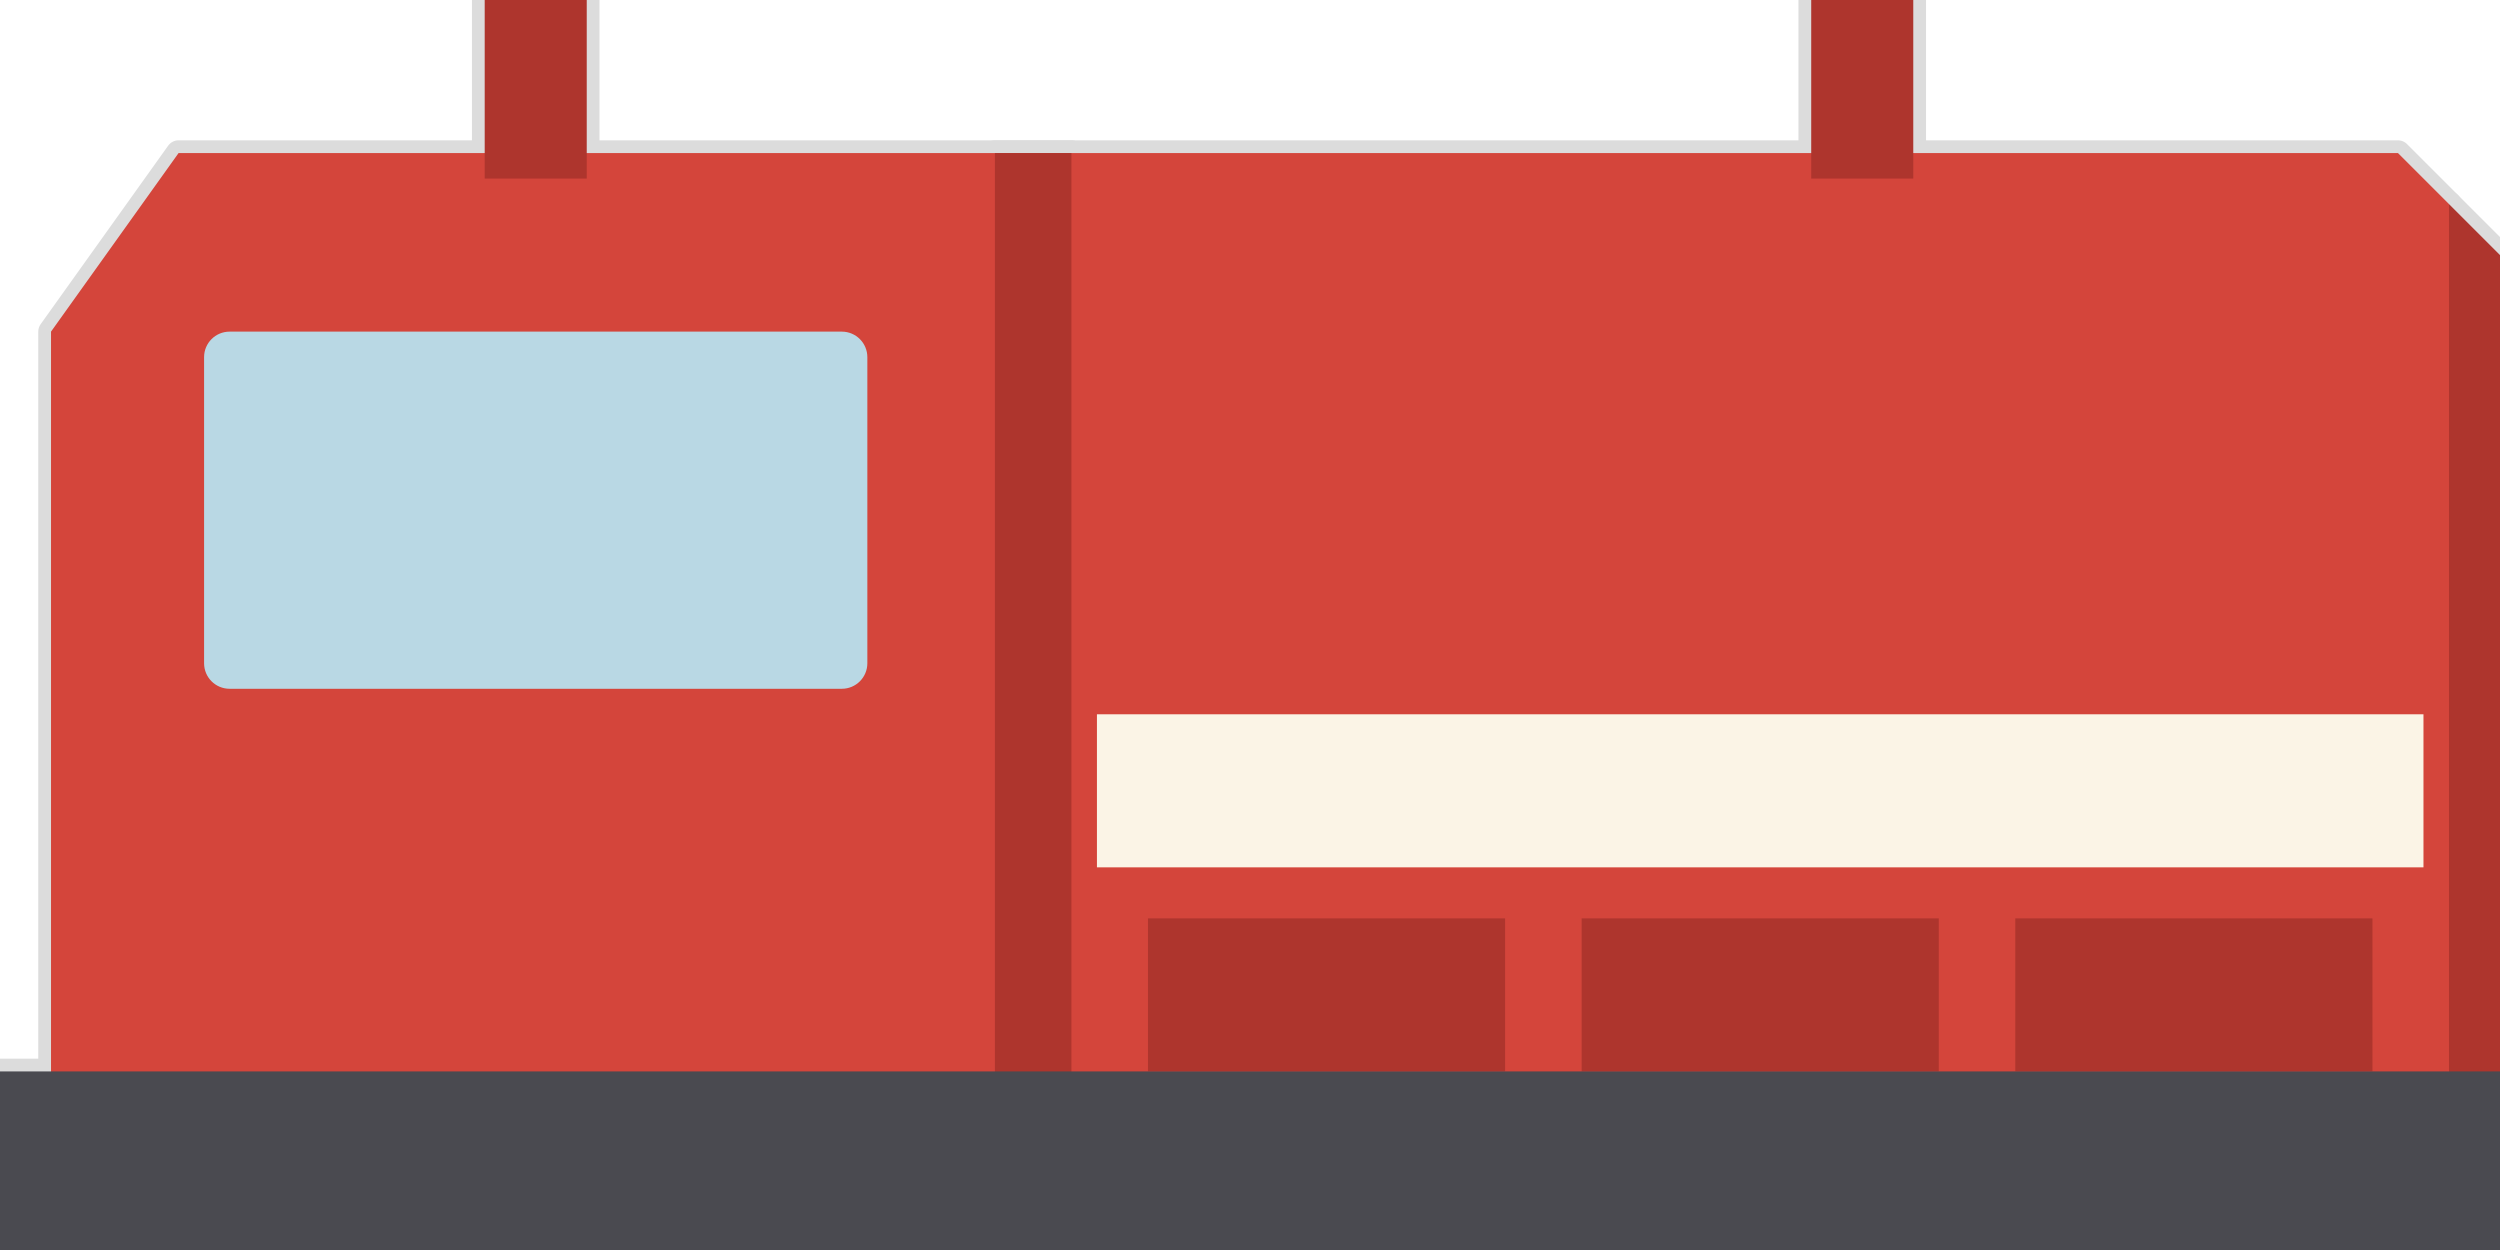
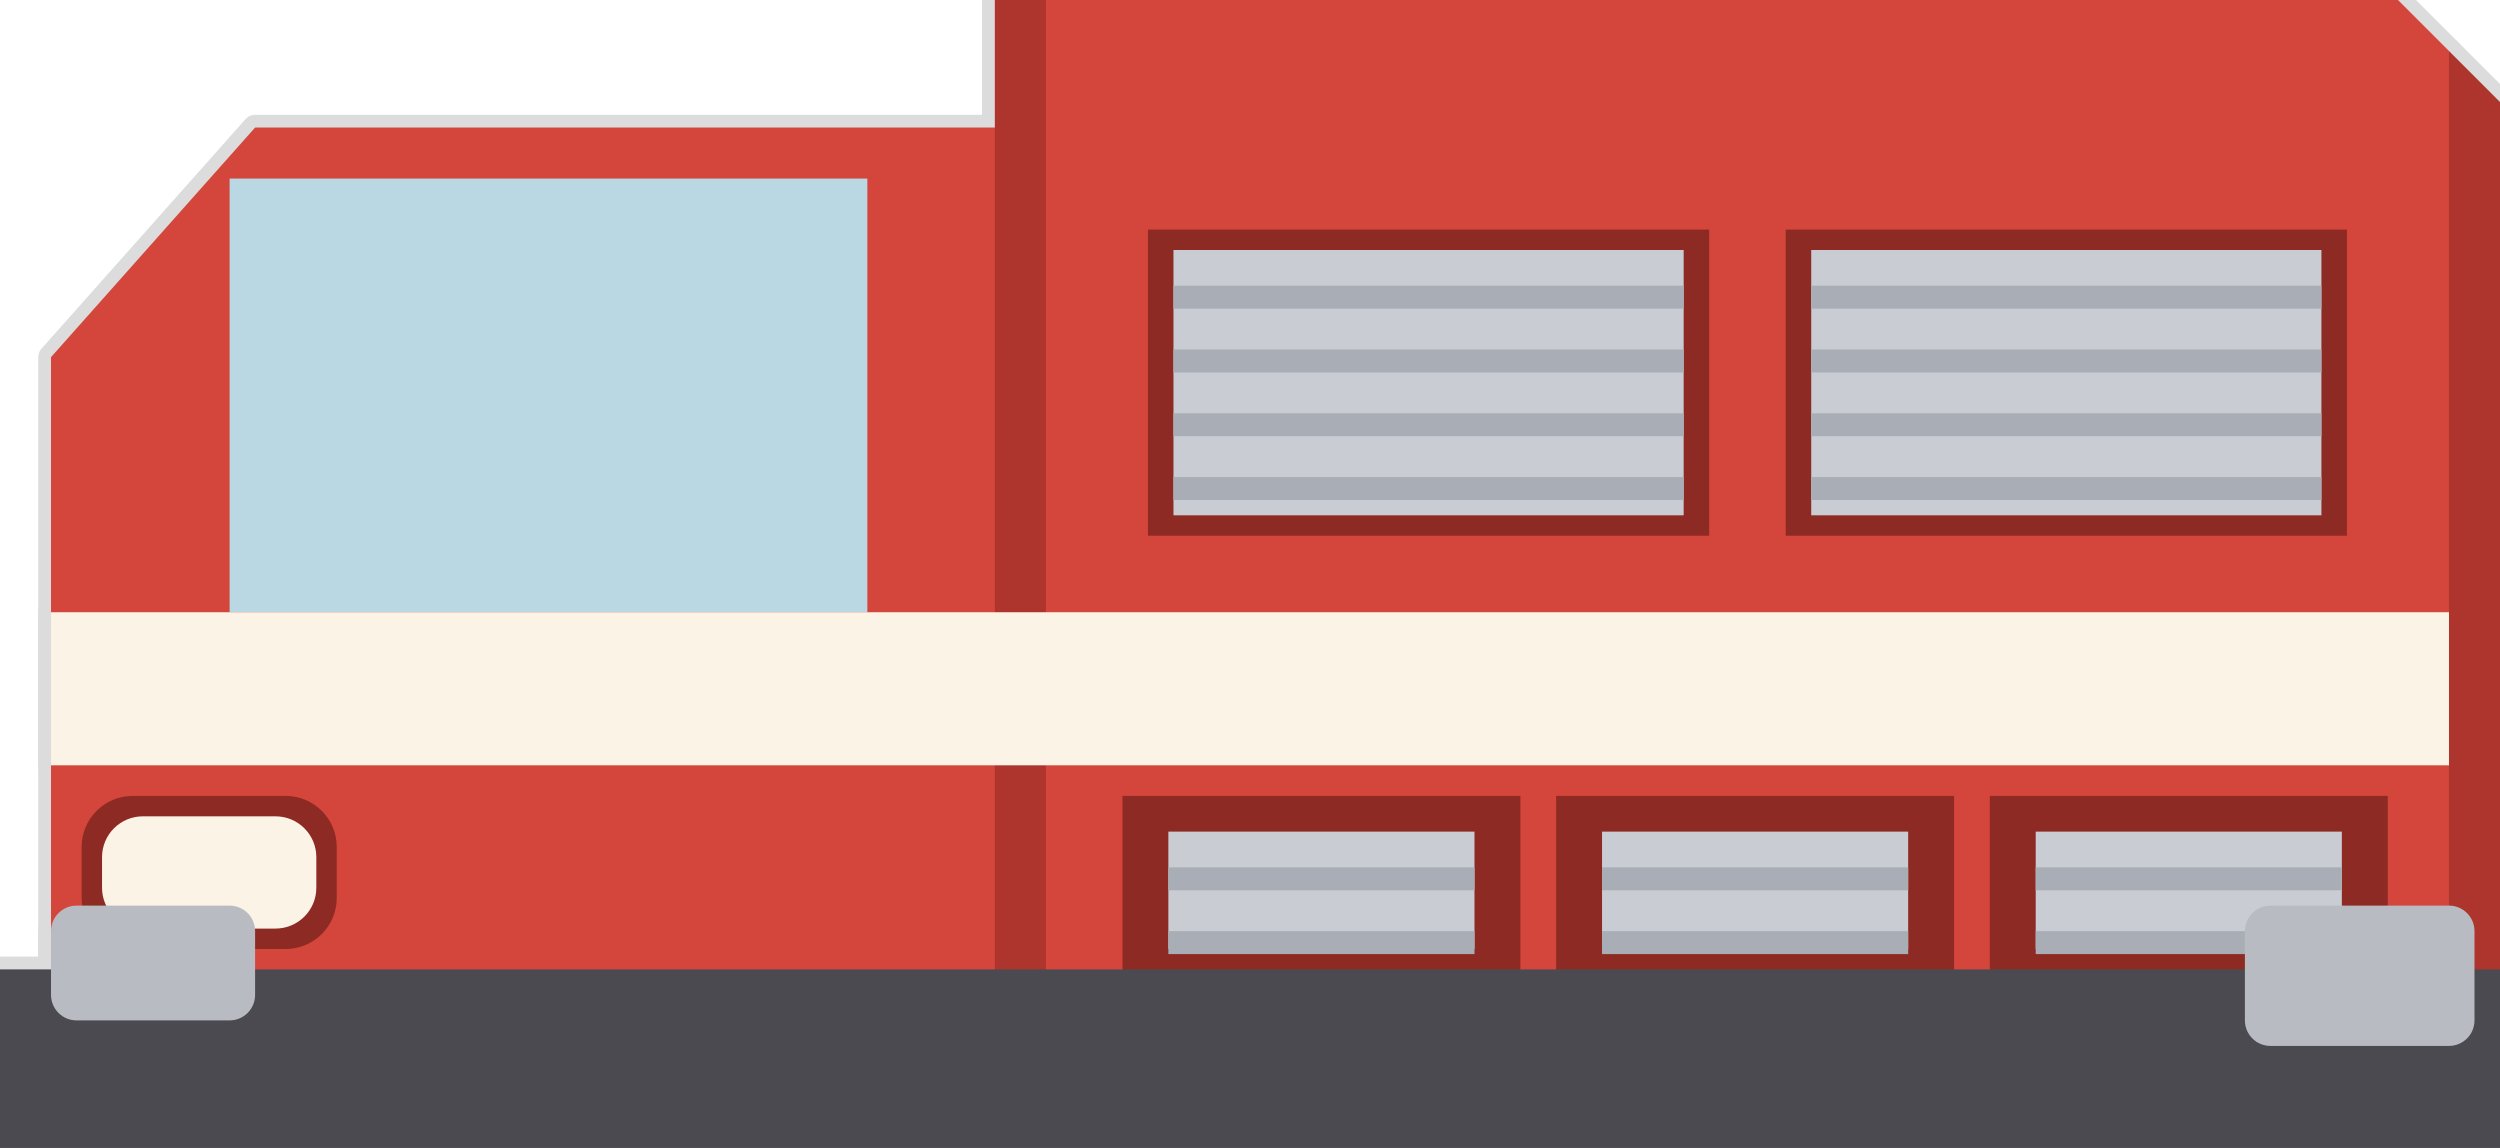
- <svg xmlns="http://www.w3.org/2000/svg" width="294" height="147" viewBox="1 4 98 49">
+ <svg xmlns="http://www.w3.org/2000/svg" width="294" height="135" viewBox="1 8 98 45">
  <g id="paperscrape-outline" fill="#dcdcdc" stroke="#dcdcdc" stroke-width="1.0" stroke-linejoin="round" stroke-linecap="round">
-     <polygon points="5,52 5,19 10,12 97,12 99,14 99,52" />
-     <polygon points="3,50 3,17 8,10 95,10 97,12 97,50" />
-     <rect x="40" y="10" width="3" height="40" />
-     <rect x="9" y="17" width="26" height="14" rx="1" />
-     <rect x="44" y="32" width="52" height="6" />
-     <rect x="46" y="40" width="14" height="6" />
-     <rect x="63" y="40" width="14" height="6" />
-     <rect x="80" y="40" width="14" height="6" />
+     <path d="M5 52 L5 24 L13 15 L42 15 L42 10 L97 10 L99 12 L99 52 Z" />
+     <path d="M3 50 L3 22 L11 13 L40 13 L40 8 L95 8 L97 10 L97 50 Z" />
+     <rect x="40" y="8" width="2" height="42" />
+     <rect x="10" y="15" width="25" height="17" />
+     <rect x="46" y="17" width="22" height="12" />
+     <rect x="71" y="17" width="22" height="12" />
+     <rect x="3" y="32" width="94" height="6" />
+     <rect x="45" y="39.2" width="15.6" height="7.6" />
+     <rect x="62" y="39.2" width="15.6" height="7.6" />
+     <rect x="79" y="39.2" width="15.6" height="7.6" />
    <rect x="1" y="46" width="98" height="7" />
-     <rect x="20" y="4" width="4" height="7" />
-     <rect x="72" y="4" width="4" height="7" />
+     <rect x="3" y="43.5" width="8" height="4.5" rx="1" />
+     <rect x="89" y="43.5" width="9" height="5.5" rx="1" />
  </g>
-   <polygon points="5,52 5,19 10,12 97,12 99,14 99,52" fill="#AE352D" />
-   <polygon points="3,50 3,17 8,10 95,10 97,12 97,50" fill="#D4453B" />
-   <rect x="40" y="10" width="3" height="40" fill="#AE352D" />
-   <rect x="9" y="17" width="26" height="14" rx="1" fill="#B9D8E4" />
-   <rect x="44" y="32" width="52" height="6" fill="#FBF4E6" />
-   <rect x="46" y="40" width="14" height="6" fill="#AE352D" />
-   <rect x="63" y="40" width="14" height="6" fill="#AE352D" />
-   <rect x="80" y="40" width="14" height="6" fill="#AE352D" />
+   <path d="M5 52 L5 24 L13 15 L42 15 L42 10 L97 10 L99 12 L99 52 Z" fill="#AE352D" />
+   <path d="M3 50 L3 22 L11 13 L40 13 L40 8 L95 8 L97 10 L97 50 Z" fill="#D4453B" />
+   <rect x="40" y="8" width="2" height="42" fill="#AE352D" />
+   <rect x="10" y="15" width="25" height="17" fill="#B9D8E4" />
+   <rect x="46" y="17" width="22" height="12" fill="#8E2A24" />
+   <rect x="47" y="17.8" width="20" height="10.4" fill="#C9CDD3" />
+   <rect x="47" y="19.2" width="20" height="0.9" fill="#A9AEB6" />
+   <rect x="47" y="21.7" width="20" height="0.9" fill="#A9AEB6" />
+   <rect x="47" y="24.2" width="20" height="0.9" fill="#A9AEB6" />
+   <rect x="47" y="26.7" width="20" height="0.9" fill="#A9AEB6" />
+   <rect x="71" y="17" width="22" height="12" fill="#8E2A24" />
+   <rect x="72" y="17.8" width="20" height="10.4" fill="#C9CDD3" />
+   <rect x="72" y="19.2" width="20" height="0.9" fill="#A9AEB6" />
+   <rect x="72" y="21.7" width="20" height="0.9" fill="#A9AEB6" />
+   <rect x="72" y="24.2" width="20" height="0.9" fill="#A9AEB6" />
+   <rect x="72" y="26.7" width="20" height="0.9" fill="#A9AEB6" />
+   <rect x="3" y="32" width="94" height="6" fill="#FBF4E6" />
+   <rect x="45" y="39.2" width="15.6" height="7.6" fill="#8E2A24" />
+   <rect x="45.8" y="39.8" width="14" height="6.2" fill="#8E2A24" />
+   <rect x="46.8" y="40.6" width="12" height="4.6" fill="#C9CDD3" />
+   <rect x="46.8" y="42.0" width="12" height="0.9" fill="#A9AEB6" />
+   <rect x="46.8" y="44.5" width="12" height="0.9" fill="#A9AEB6" />
+   <rect x="62" y="39.2" width="15.6" height="7.6" fill="#8E2A24" />
+   <rect x="62.8" y="39.8" width="14" height="6.2" fill="#8E2A24" />
+   <rect x="63.8" y="40.6" width="12" height="4.6" fill="#C9CDD3" />
+   <rect x="63.8" y="42.0" width="12" height="0.9" fill="#A9AEB6" />
+   <rect x="63.8" y="44.5" width="12" height="0.9" fill="#A9AEB6" />
+   <rect x="79" y="39.2" width="15.6" height="7.6" fill="#8E2A24" />
+   <rect x="79.8" y="39.8" width="14" height="6.2" fill="#8E2A24" />
+   <rect x="80.8" y="40.6" width="12" height="4.6" fill="#C9CDD3" />
+   <rect x="80.8" y="42.0" width="12" height="0.9" fill="#A9AEB6" />
+   <rect x="80.8" y="44.5" width="12" height="0.9" fill="#A9AEB6" />
+   <rect x="4.2" y="39.2" width="10" height="6" rx="2" fill="#8E2A24" />
+   <rect x="5" y="40" width="8.4" height="4.4" rx="1.6" fill="#FBF4E6" />
  <rect x="1" y="46" width="98" height="7" fill="#4A4A50" />
-   <rect x="20" y="4" width="4" height="7" fill="#AE352D" />
-   <rect x="72" y="4" width="4" height="7" fill="#AE352D" />
+   <rect x="3" y="43.5" width="8" height="4.5" rx="1" fill="#B8BCC2" />
+   <rect x="89" y="43.5" width="9" height="5.5" rx="1" fill="#B8BCC2" />
</svg>
